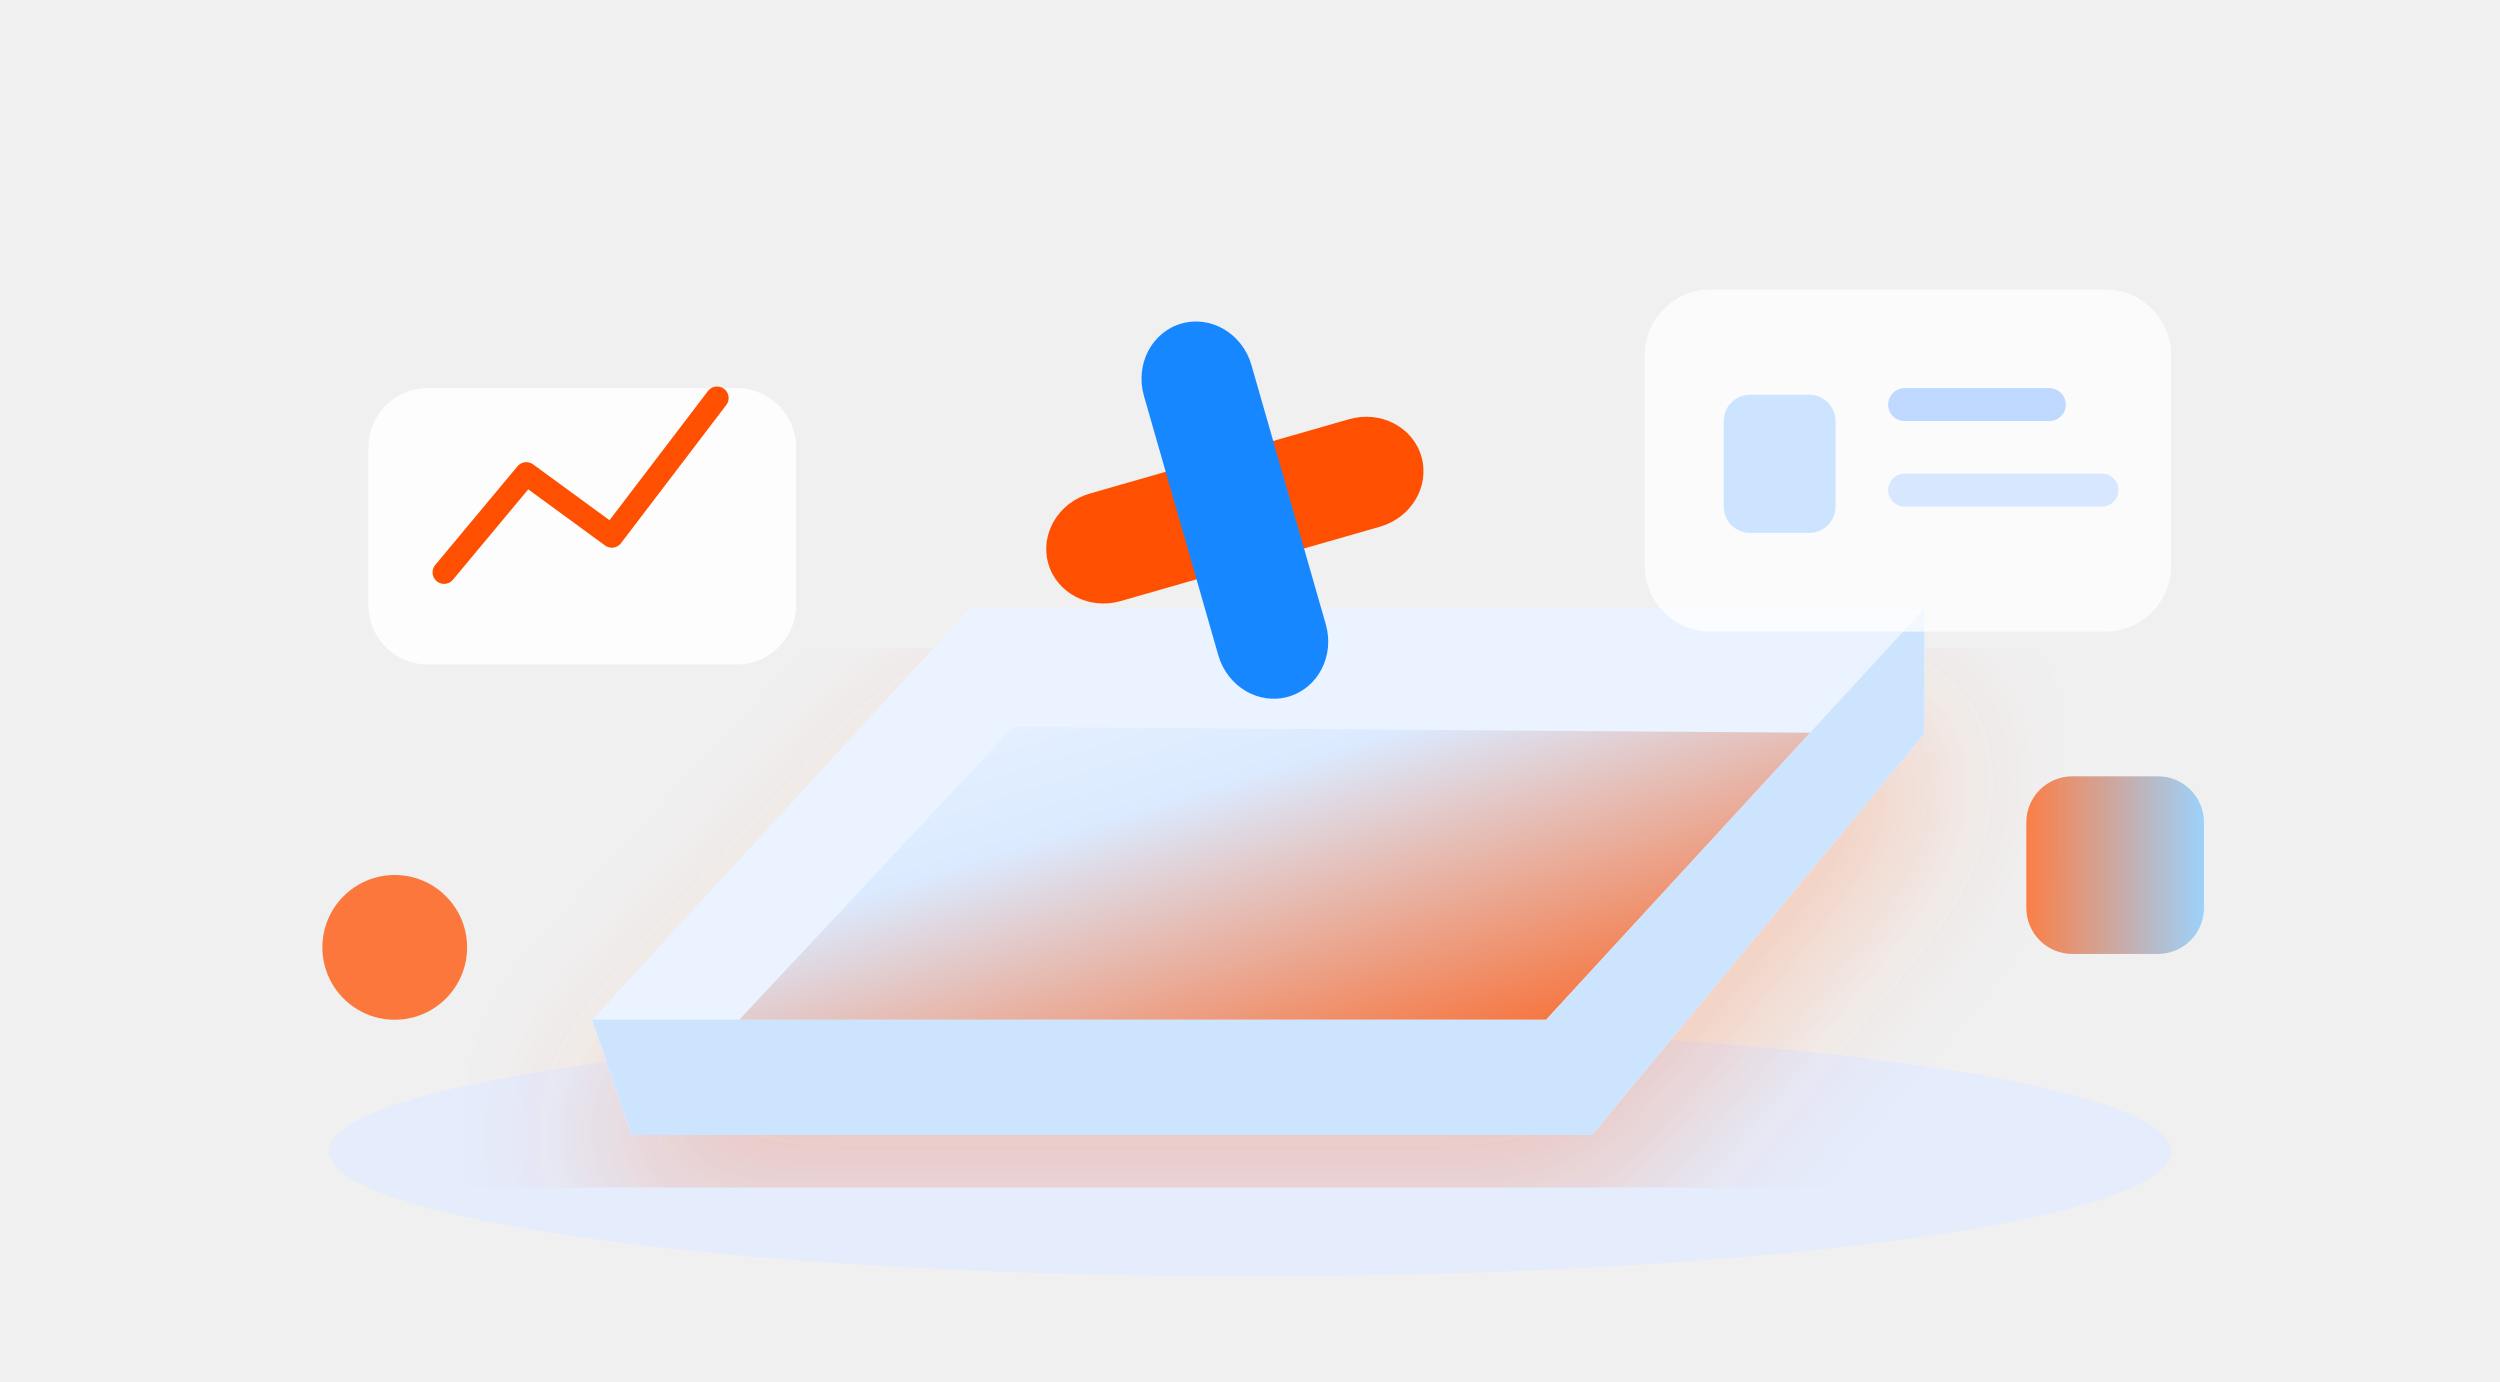
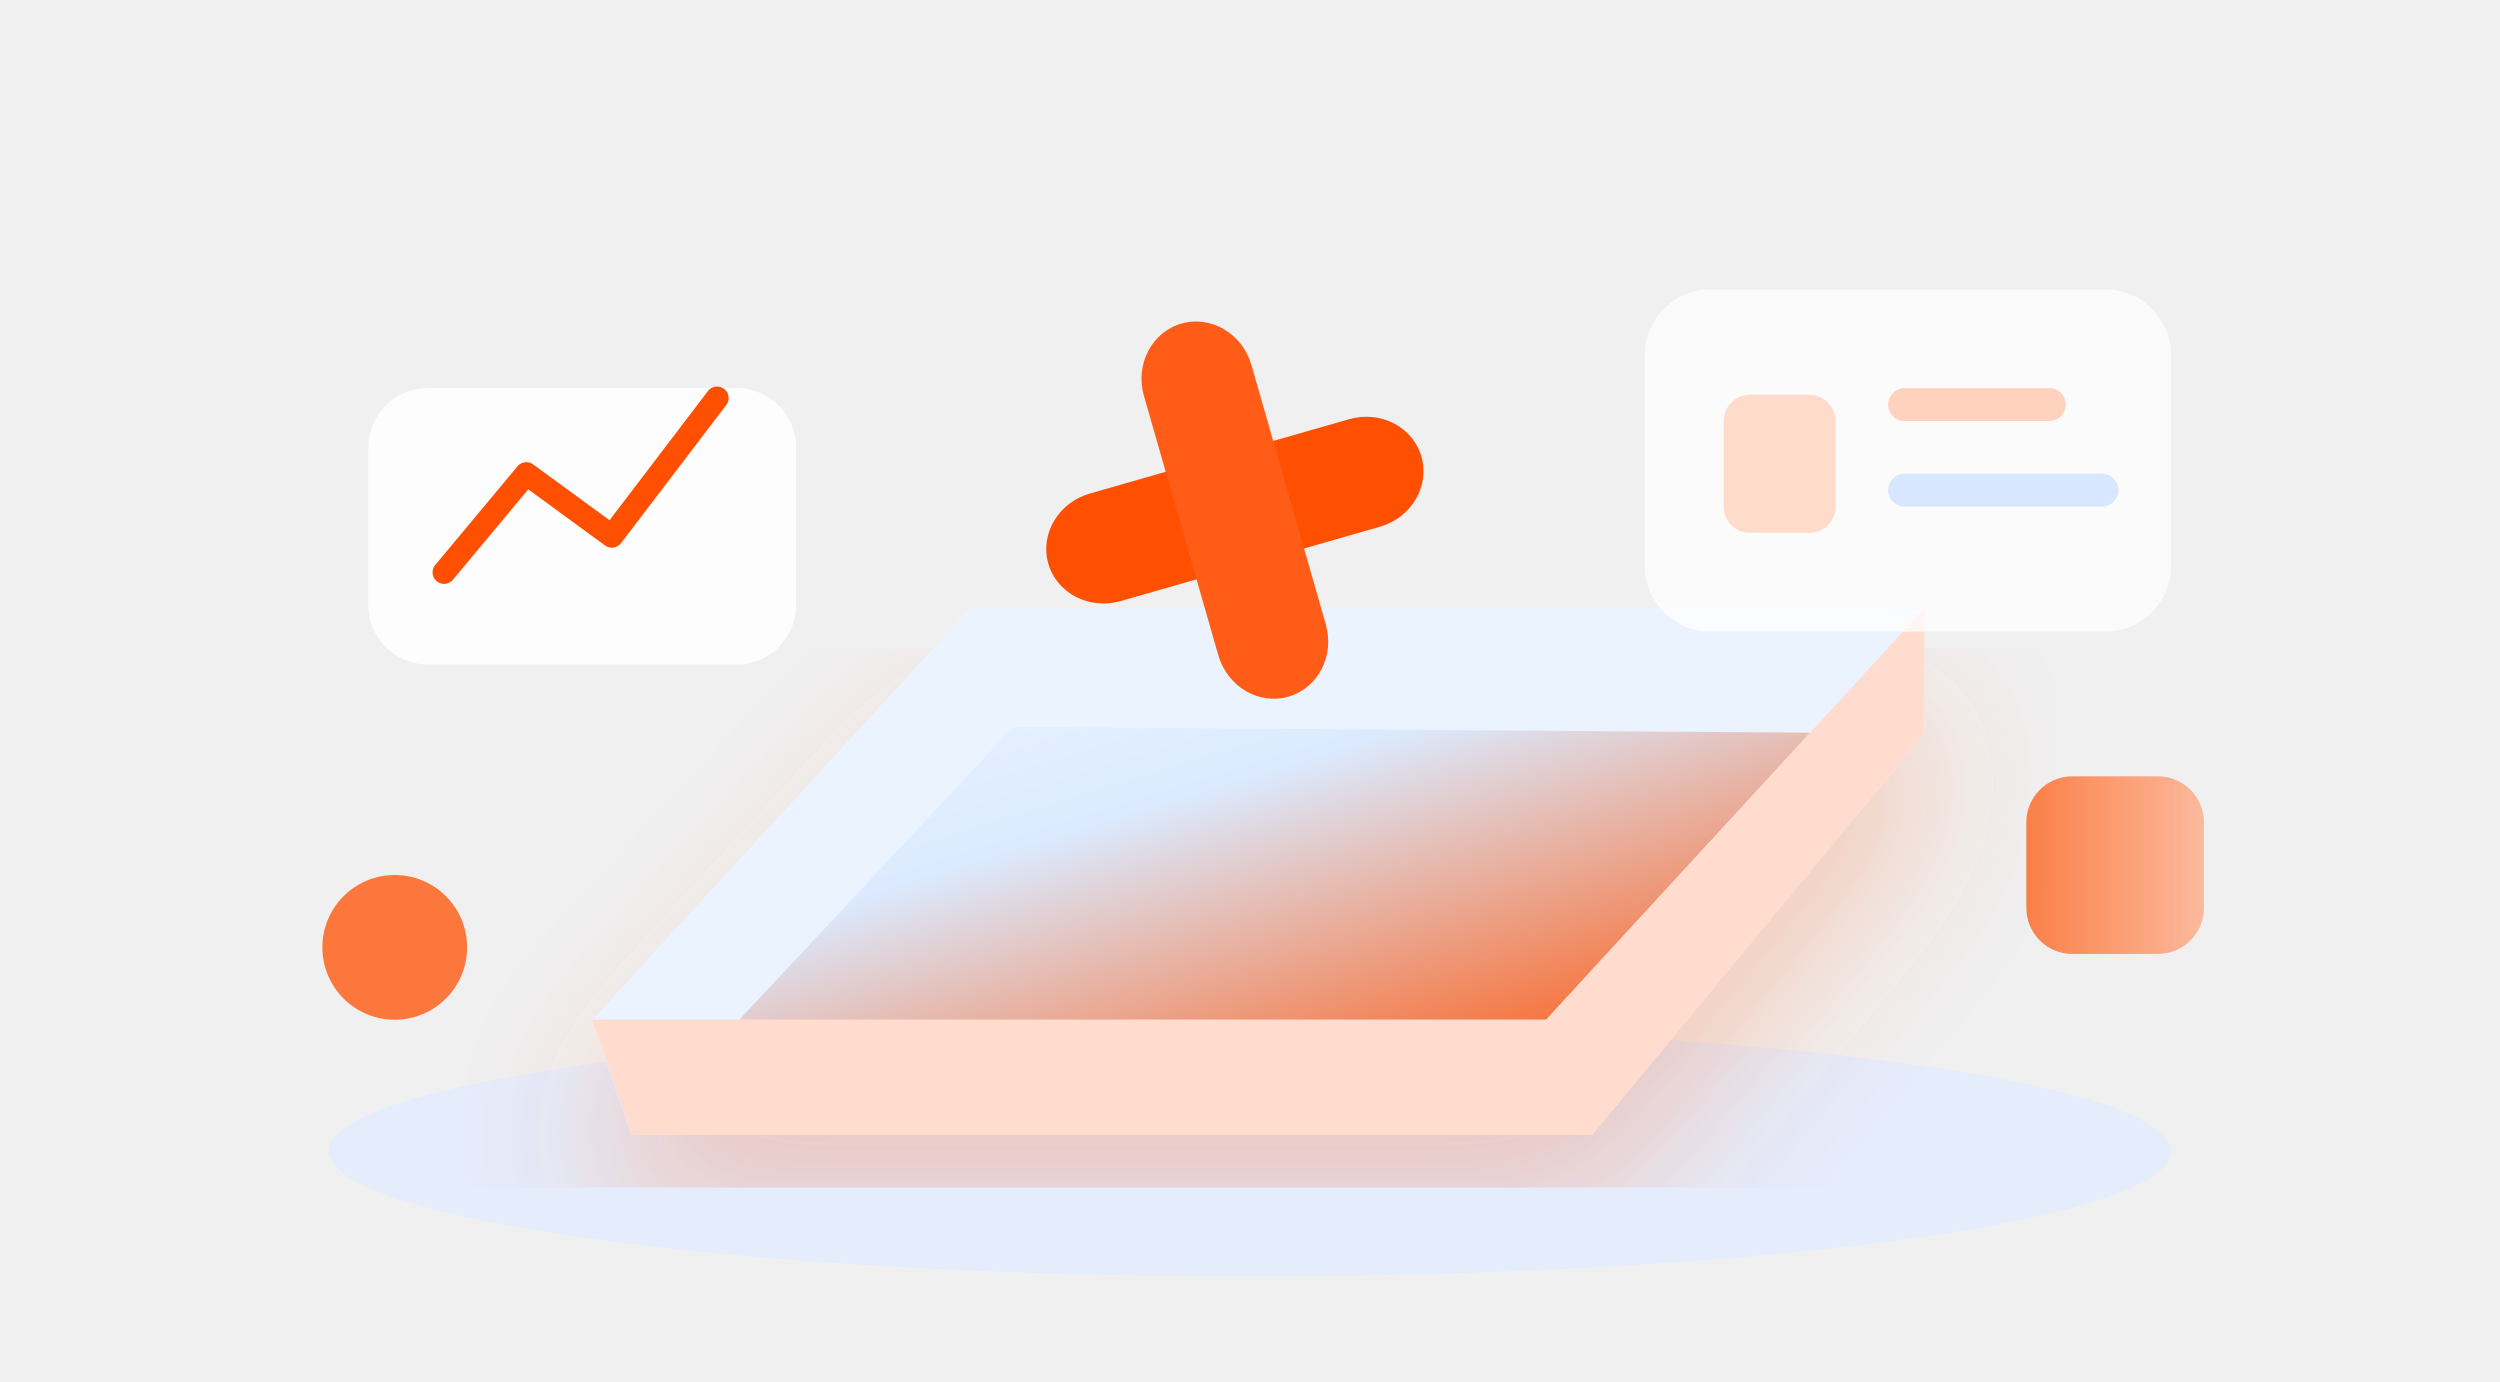
<svg xmlns="http://www.w3.org/2000/svg" viewBox="0 0 760 420">
  <defs>
    <linearGradient id="a" x1="0" x2="1" y1="0" y2="1">
      <stop stop-color="#f7fbff" />
      <stop offset=".45" stop-color="#dbeaff" />
      <stop offset="1" stop-color="#FF4F00" />
    </linearGradient>
    <linearGradient id="b" x1="0" x2="1">
      <stop stop-color="#FF4F00" />
-       <stop offset="1" stop-color="#78c4ff" />
+       <stop offset="1" stop-color="#ffa178" />
    </linearGradient>
    <filter id="s">
      <feDropShadow dx="0" dy="28" stdDeviation="22" flood-color="#FF4F00" flood-opacity=".22" />
    </filter>
  </defs>
  <ellipse cx="380" cy="350" rx="280" ry="38" fill="#dfeaff" opacity=".7" />
  <g filter="url(#s)">
    <path d="M180 310 295 185h290L470 310H180Z" fill="url(#a)" />
    <path d="M295 185 180 310l12 35 116-124 277 2v-38H295Z" fill="#eaf3ff" />
-     <path d="M470 310H180l12 35h292l101-122v-38L470 310Z" fill="#cde4ff" />
+     <path d="M470 310H180l12 35h292l101-122v-38L470 310Z" fill="#ffdccd" />
  </g>
  <g transform="translate(314 155) rotate(-16)">
    <rect x="0" y="0" width="118" height="34" rx="18" fill="#FF4F00" />
-     <rect x="42" y="-42" width="34" height="118" rx="18" fill="#1787ff" />
+     <rect x="42" y="-42" width="34" height="118" rx="18" fill="#ff5d17" />
  </g>
  <rect x="112" y="118" width="130" height="84" rx="18" fill="#fff" opacity=".88" />
  <path d="M135 174 160 144l26 19 32-42" fill="none" stroke="#FF4F00" stroke-width="7" stroke-linecap="round" stroke-linejoin="round" />
  <rect x="500" y="88" width="160" height="104" rx="20" fill="#fff" opacity=".75" />
-   <rect x="524" y="120" width="34" height="42" rx="8" fill="#cce4ff" />
-   <rect x="574" y="118" width="54" height="10" rx="5" fill="#bed8ff" />
+   <rect x="524" y="120" width="34" height="42" rx="8" fill="#ffdbcc" />
+   <rect x="574" y="118" width="54" height="10" rx="5" fill="#ffd2be" />
  <rect x="574" y="144" width="70" height="10" rx="5" fill="#d7e7ff" />
  <circle cx="120" cy="288" r="22" fill="#FF4F00" opacity=".75" />
  <rect x="616" y="236" width="54" height="54" rx="14" fill="url(#b)" opacity=".7" />
</svg>
